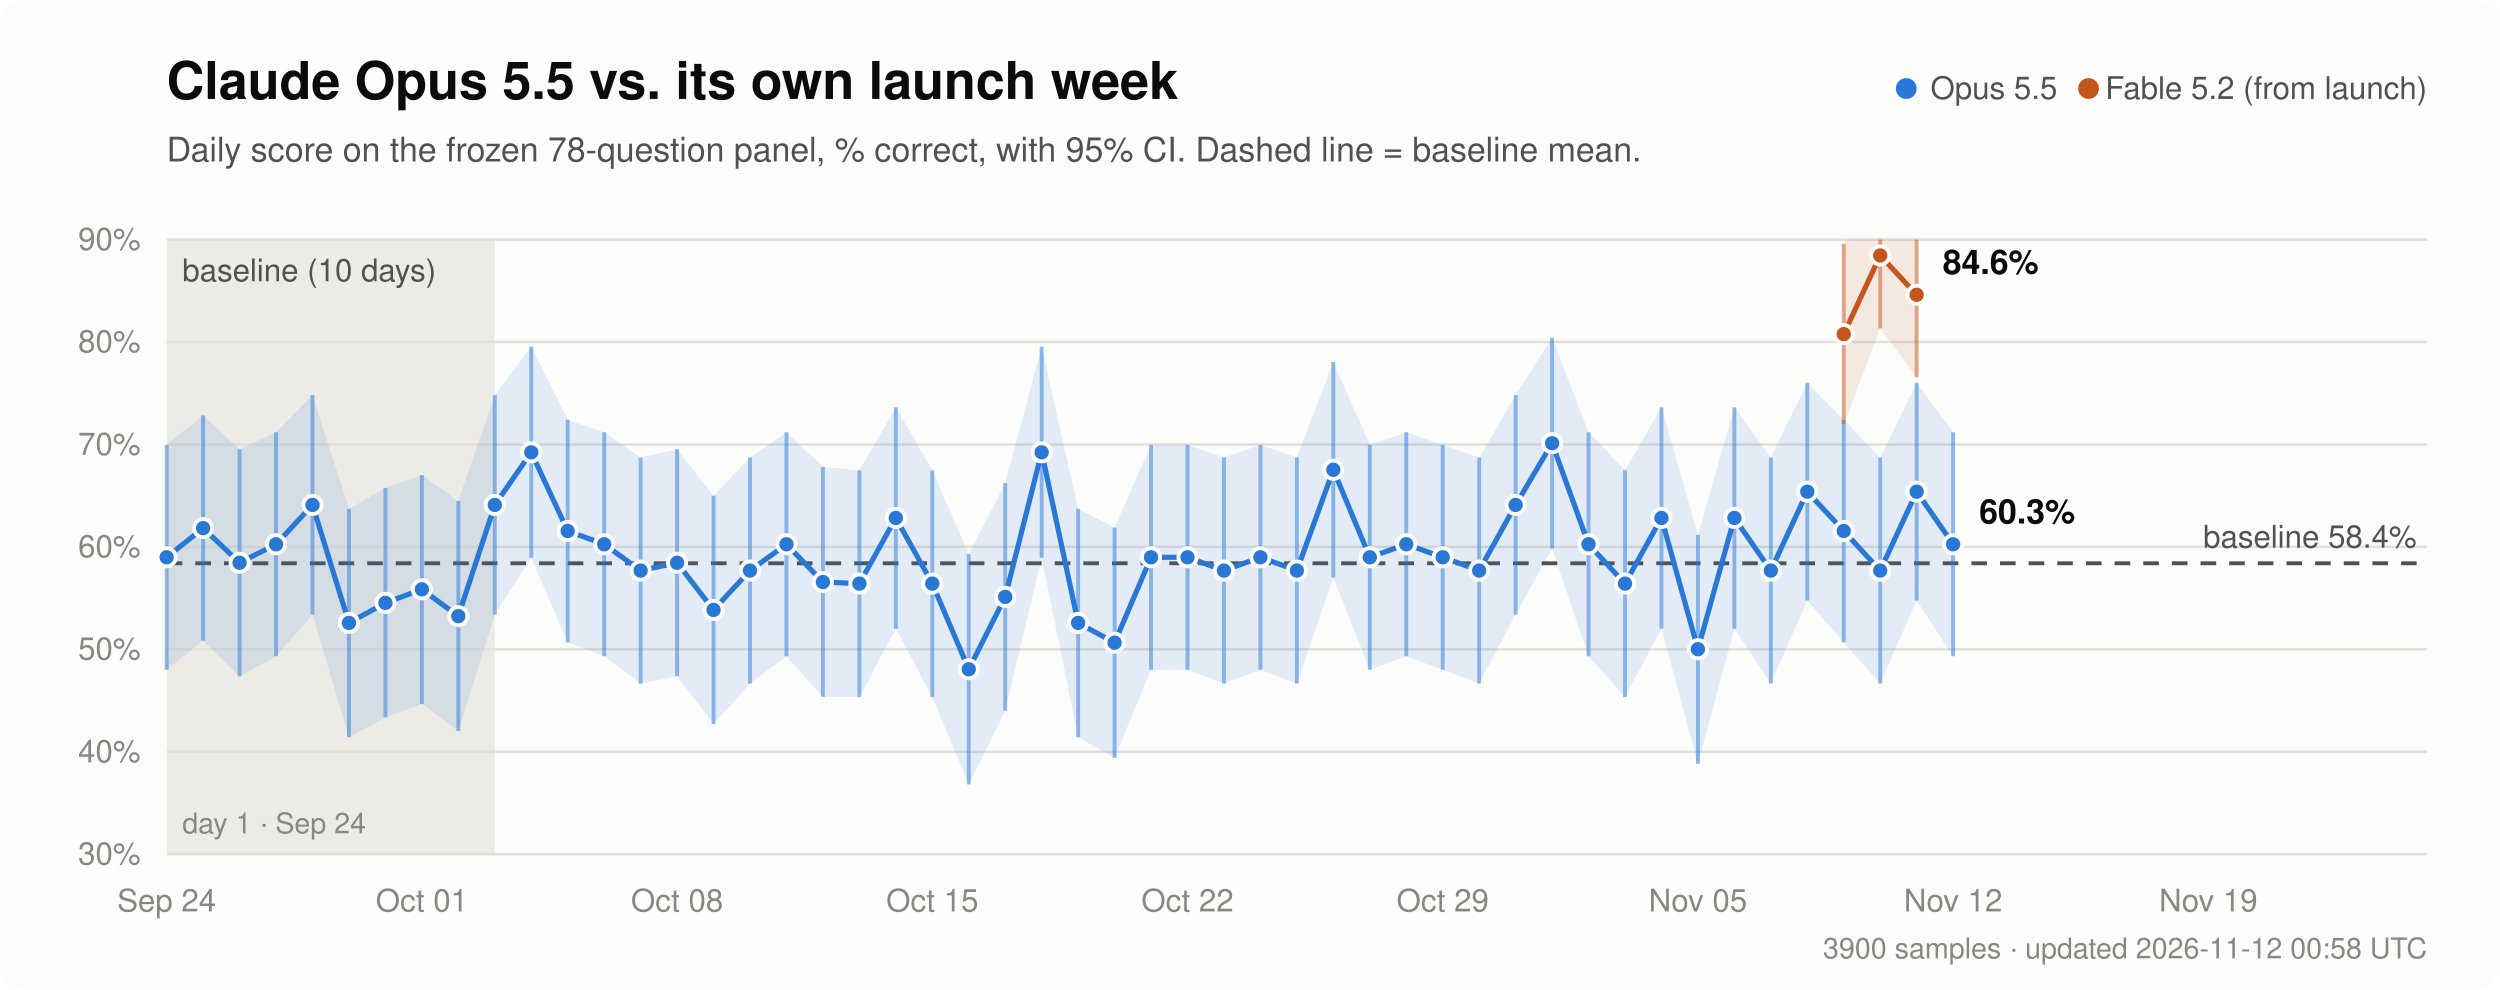
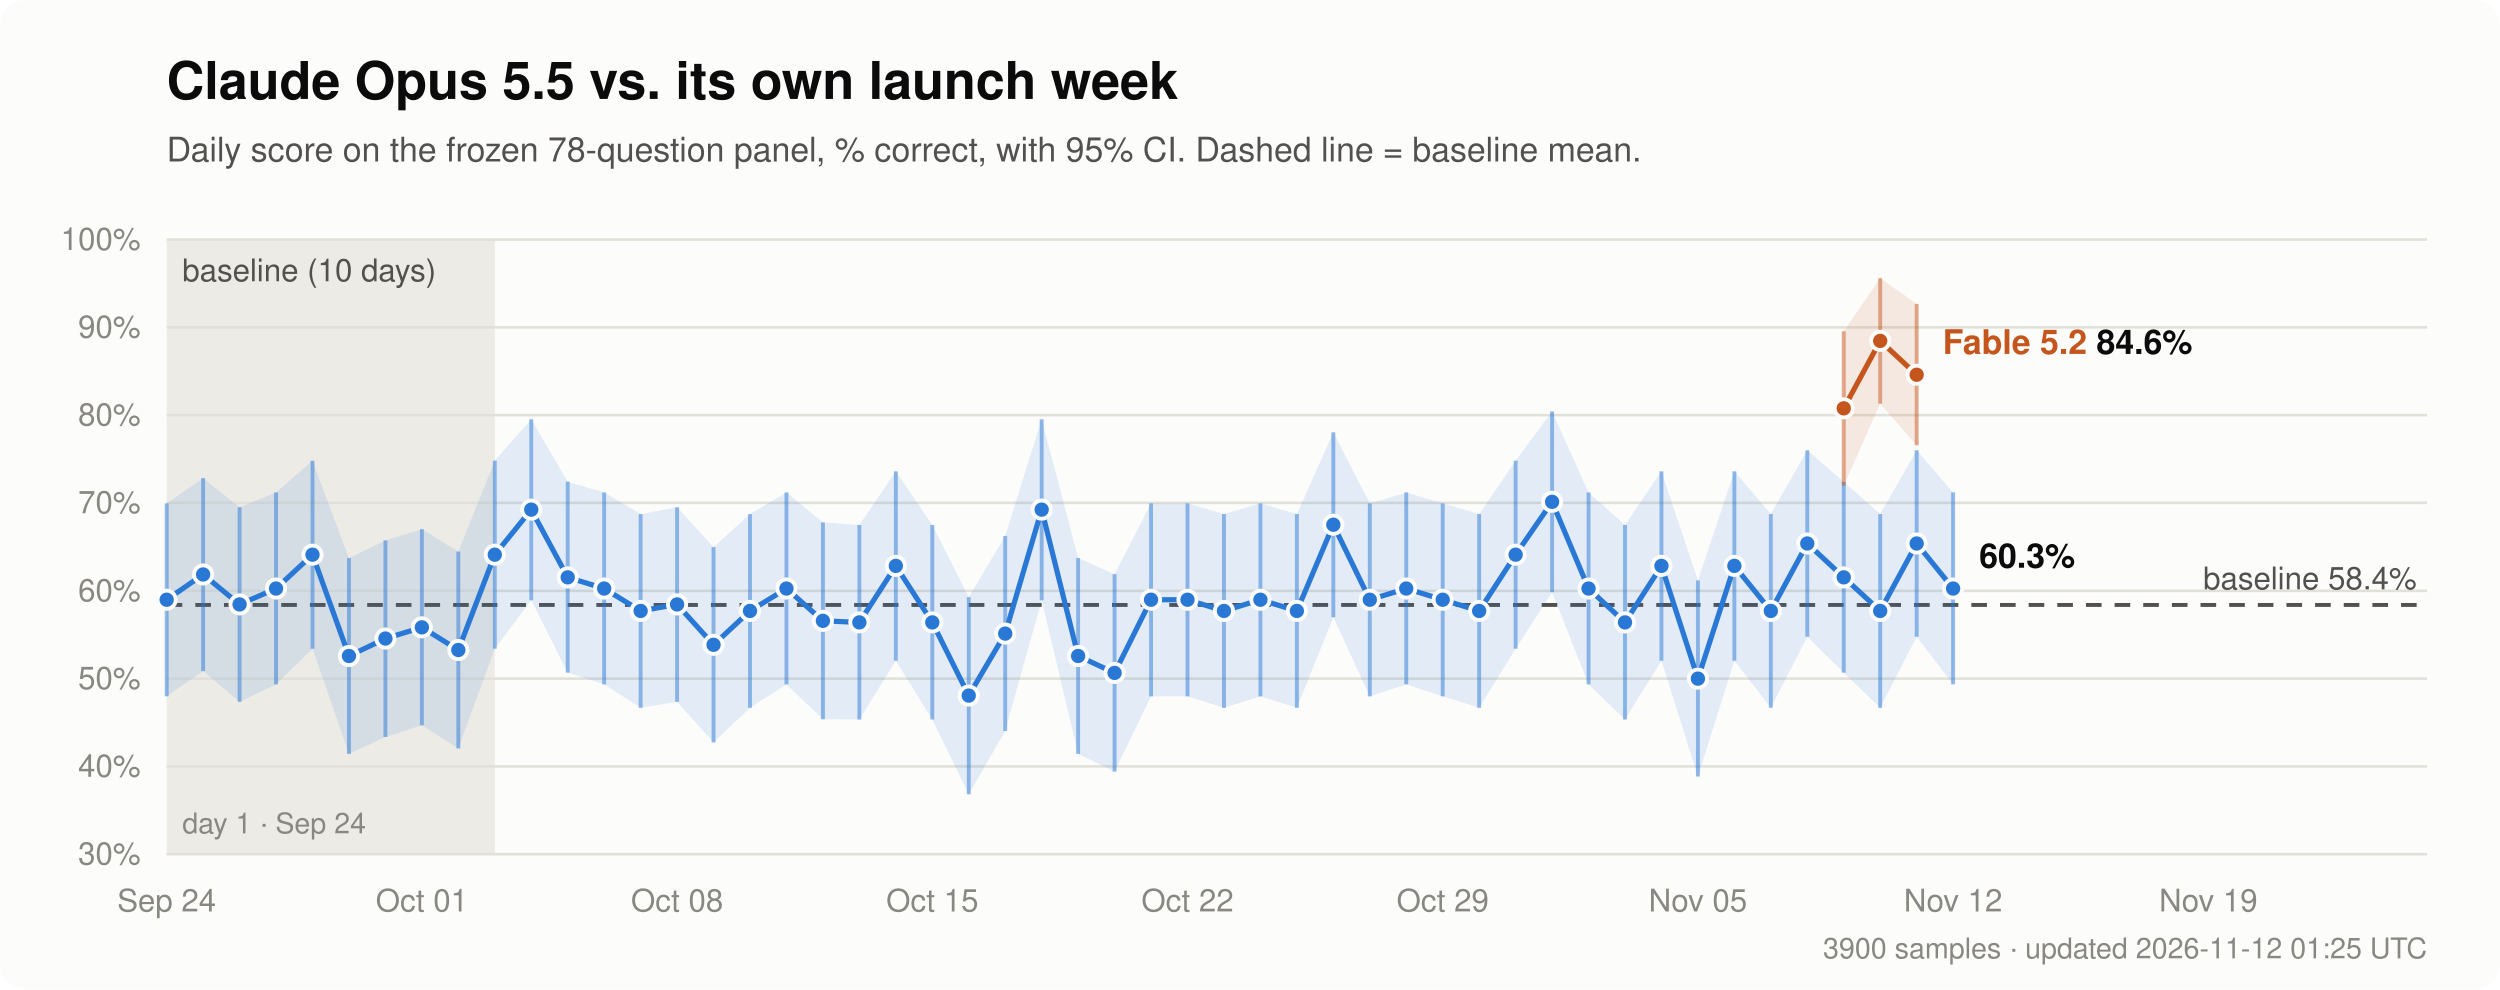
<svg xmlns="http://www.w3.org/2000/svg" width="960" height="380" viewBox="0 0 960 380" font-family="-apple-system, Segoe UI, Helvetica, Arial, sans-serif" role="img" aria-labelledby="t d">
  <rect width="960" height="380" rx="10" fill="#fcfcfb" />
  <text x="64" y="38" fill="#0b0b0b" font-size="20" font-weight="600">Claude Opus 5.5 vs. its own launch week</text>
  <text x="64" y="62" fill="#52514e" font-size="13">Daily score on the frozen 78-question panel, % correct, with 95% CI. Dashed line = baseline mean.</text>
  <line x1="64" y1="328.0" x2="932" y2="328.0" stroke="#e1e0d9" stroke-width="1" />
  <text x="54" y="332.0" text-anchor="end" fill="#898781" font-size="12">30%</text>
-   <line x1="64" y1="288.7" x2="932" y2="288.7" stroke="#e1e0d9" stroke-width="1" />
-   <text x="54" y="292.7" text-anchor="end" fill="#898781" font-size="12">40%</text>
-   <line x1="64" y1="249.3" x2="932" y2="249.3" stroke="#e1e0d9" stroke-width="1" />
-   <text x="54" y="253.3" text-anchor="end" fill="#898781" font-size="12">50%</text>
-   <line x1="64" y1="210.0" x2="932" y2="210.0" stroke="#e1e0d9" stroke-width="1" />
-   <text x="54" y="214.0" text-anchor="end" fill="#898781" font-size="12">60%</text>
-   <line x1="64" y1="170.7" x2="932" y2="170.7" stroke="#e1e0d9" stroke-width="1" />
-   <text x="54" y="174.7" text-anchor="end" fill="#898781" font-size="12">70%</text>
-   <line x1="64" y1="131.3" x2="932" y2="131.3" stroke="#e1e0d9" stroke-width="1" />
-   <text x="54" y="135.3" text-anchor="end" fill="#898781" font-size="12">80%</text>
+   <line x1="64" y1="294.3" x2="932" y2="294.3" stroke="#e1e0d9" stroke-width="1" />
+   <text x="54" y="298.3" text-anchor="end" fill="#898781" font-size="12">40%</text>
+   <line x1="64" y1="260.6" x2="932" y2="260.6" stroke="#e1e0d9" stroke-width="1" />
+   <text x="54" y="264.6" text-anchor="end" fill="#898781" font-size="12">50%</text>
+   <line x1="64" y1="226.9" x2="932" y2="226.9" stroke="#e1e0d9" stroke-width="1" />
+   <text x="54" y="230.9" text-anchor="end" fill="#898781" font-size="12">60%</text>
+   <line x1="64" y1="193.1" x2="932" y2="193.1" stroke="#e1e0d9" stroke-width="1" />
+   <text x="54" y="197.1" text-anchor="end" fill="#898781" font-size="12">70%</text>
+   <line x1="64" y1="159.4" x2="932" y2="159.4" stroke="#e1e0d9" stroke-width="1" />
+   <text x="54" y="163.4" text-anchor="end" fill="#898781" font-size="12">80%</text>
+   <line x1="64" y1="125.7" x2="932" y2="125.7" stroke="#e1e0d9" stroke-width="1" />
+   <text x="54" y="129.7" text-anchor="end" fill="#898781" font-size="12">90%</text>
  <line x1="64" y1="92.0" x2="932" y2="92.0" stroke="#e1e0d9" stroke-width="1" />
-   <text x="54" y="96.0" text-anchor="end" fill="#898781" font-size="12">90%</text>
+   <text x="54" y="96.0" text-anchor="end" fill="#898781" font-size="12">100%</text>
  <rect x="64.0" y="92" width="126.0" height="236" fill="#e1e0d9" opacity="0.6" />
  <text x="70.0" y="108" fill="#52514e" font-size="12">baseline (10 days)</text>
  <text x="70.0" y="320" fill="#898781" font-size="11">day 1 · Sep 24</text>
  <text x="64.0" y="350" text-anchor="middle" fill="#898781" font-size="12">Sep 24</text>
  <text x="162.0" y="350" text-anchor="middle" fill="#898781" font-size="12">Oct 01</text>
  <text x="260.0" y="350" text-anchor="middle" fill="#898781" font-size="12">Oct 08</text>
  <text x="358.0" y="350" text-anchor="middle" fill="#898781" font-size="12">Oct 15</text>
  <text x="456.0" y="350" text-anchor="middle" fill="#898781" font-size="12">Oct 22</text>
  <text x="554.0" y="350" text-anchor="middle" fill="#898781" font-size="12">Oct 29</text>
  <text x="652.0" y="350" text-anchor="middle" fill="#898781" font-size="12">Nov 05</text>
  <text x="750.0" y="350" text-anchor="middle" fill="#898781" font-size="12">Nov 12</text>
  <text x="848.0" y="350" text-anchor="middle" fill="#898781" font-size="12">Nov 19</text>
-   <line x1="64" y1="216.3" x2="932" y2="216.3" stroke="#52514e" stroke-width="1.5" stroke-dasharray="6 5" />
-   <text x="928" y="210.3" text-anchor="end" fill="#52514e" font-size="12">baseline 58.4%</text>
-   <path d="M64.0,170.8 L78.0,159.5 L92.0,172.5 L106.0,166.0 L120.0,151.7 L134.0,195.4 L148.0,187.4 L162.0,182.4 L176.0,192.4 L190.0,151.7 L204.0,133.1 L218.0,161.2 L232.0,166.0 L246.0,175.7 L260.0,172.5 L274.0,190.4 L288.0,175.7 L302.0,166.0 L316.0,179.3 L330.0,180.6 L344.0,156.4 L358.0,180.6 L372.0,212.8 L386.0,185.5 L400.0,133.1 L414.0,195.4 L428.0,202.6 L442.0,170.8 L456.0,170.8 L470.0,175.7 L484.0,170.8 L498.0,175.7 L512.0,139.0 L526.0,170.8 L540.0,166.0 L554.0,170.8 L568.0,175.7 L582.0,151.7 L596.0,129.7 L610.0,166.0 L624.0,180.6 L638.0,156.4 L652.0,205.4 L666.0,156.4 L680.0,175.7 L694.0,147.0 L708.0,161.2 L722.0,175.7 L736.0,147.0 L750.0,166.0 L750.0,252.0 L736.0,230.6 L722.0,262.5 L708.0,246.7 L694.0,230.6 L680.0,262.5 L666.0,241.4 L652.0,293.3 L638.0,241.4 L624.0,267.7 L610.0,252.0 L596.0,210.6 L582.0,236.0 L568.0,262.5 L554.0,257.2 L540.0,252.0 L526.0,257.2 L512.0,221.8 L498.0,262.5 L484.0,257.2 L470.0,262.5 L456.0,257.2 L442.0,257.2 L428.0,291.0 L414.0,283.1 L400.0,214.2 L386.0,272.9 L372.0,301.2 L358.0,267.7 L344.0,241.4 L330.0,267.7 L316.0,267.6 L302.0,252.0 L288.0,262.5 L274.0,278.0 L260.0,259.7 L246.0,262.5 L232.0,252.0 L218.0,246.7 L204.0,214.2 L190.0,236.0 L176.0,280.7 L162.0,270.3 L148.0,275.5 L134.0,283.1 L120.0,236.0 L106.0,252.0 L92.0,259.7 L78.0,246.0 L64.0,257.2 Z" fill="#2a78d6" opacity="0.12" />
-   <path d="M64.0,214.0 L78.0,202.8 L92.0,216.1 L106.0,209.0 L120.0,193.9 L134.0,239.2 L148.0,231.5 L162.0,226.3 L176.0,236.6 L190.0,193.9 L204.0,173.7 L218.0,203.9 L232.0,209.0 L246.0,219.1 L260.0,216.1 L274.0,234.2 L288.0,219.1 L302.0,209.0 L316.0,223.5 L330.0,224.1 L344.0,198.9 L358.0,224.1 L372.0,257.0 L386.0,229.2 L400.0,173.7 L414.0,239.2 L428.0,246.8 L442.0,214.0 L456.0,214.0 L470.0,219.1 L484.0,214.0 L498.0,219.1 L512.0,180.4 L526.0,214.0 L540.0,209.0 L554.0,214.0 L568.0,219.1 L582.0,193.9 L596.0,170.2 L610.0,209.0 L624.0,224.1 L638.0,198.9 L652.0,249.3 L666.0,198.9 L680.0,219.1 L694.0,188.8 L708.0,203.9 L722.0,219.1 L736.0,188.8 L750.0,209.0" fill="none" stroke="#2a78d6" stroke-width="2" stroke-linejoin="round" stroke-linecap="round" />
-   <line x1="64.0" y1="257.2" x2="64.0" y2="170.8" stroke="#2a78d6" stroke-width="1.5" opacity="0.5" />
-   <circle cx="64.0" cy="214.0" r="3.5" fill="#2a78d6" stroke="#fcfcfb" stroke-width="1.5" />
-   <line x1="78.0" y1="246.0" x2="78.0" y2="159.5" stroke="#2a78d6" stroke-width="1.5" opacity="0.5" />
-   <circle cx="78.0" cy="202.8" r="3.5" fill="#2a78d6" stroke="#fcfcfb" stroke-width="1.5" />
-   <line x1="92.0" y1="259.7" x2="92.0" y2="172.5" stroke="#2a78d6" stroke-width="1.5" opacity="0.5" />
-   <circle cx="92.0" cy="216.1" r="3.5" fill="#2a78d6" stroke="#fcfcfb" stroke-width="1.5" />
-   <line x1="106.0" y1="252.0" x2="106.0" y2="166.0" stroke="#2a78d6" stroke-width="1.5" opacity="0.5" />
-   <circle cx="106.0" cy="209.0" r="3.5" fill="#2a78d6" stroke="#fcfcfb" stroke-width="1.5" />
-   <line x1="120.0" y1="236.0" x2="120.0" y2="151.7" stroke="#2a78d6" stroke-width="1.5" opacity="0.5" />
-   <circle cx="120.0" cy="193.9" r="3.5" fill="#2a78d6" stroke="#fcfcfb" stroke-width="1.5" />
-   <line x1="134.0" y1="283.1" x2="134.0" y2="195.4" stroke="#2a78d6" stroke-width="1.5" opacity="0.5" />
-   <circle cx="134.0" cy="239.2" r="3.5" fill="#2a78d6" stroke="#fcfcfb" stroke-width="1.5" />
-   <line x1="148.0" y1="275.5" x2="148.0" y2="187.4" stroke="#2a78d6" stroke-width="1.5" opacity="0.5" />
-   <circle cx="148.0" cy="231.5" r="3.5" fill="#2a78d6" stroke="#fcfcfb" stroke-width="1.5" />
-   <line x1="162.0" y1="270.3" x2="162.0" y2="182.4" stroke="#2a78d6" stroke-width="1.5" opacity="0.5" />
-   <circle cx="162.0" cy="226.3" r="3.5" fill="#2a78d6" stroke="#fcfcfb" stroke-width="1.5" />
-   <line x1="176.0" y1="280.7" x2="176.0" y2="192.4" stroke="#2a78d6" stroke-width="1.5" opacity="0.5" />
-   <circle cx="176.0" cy="236.6" r="3.5" fill="#2a78d6" stroke="#fcfcfb" stroke-width="1.5" />
-   <line x1="190.0" y1="236.0" x2="190.0" y2="151.7" stroke="#2a78d6" stroke-width="1.5" opacity="0.5" />
-   <circle cx="190.0" cy="193.9" r="3.5" fill="#2a78d6" stroke="#fcfcfb" stroke-width="1.5" />
-   <line x1="204.0" y1="214.2" x2="204.0" y2="133.1" stroke="#2a78d6" stroke-width="1.5" opacity="0.5" />
-   <circle cx="204.0" cy="173.7" r="3.5" fill="#2a78d6" stroke="#fcfcfb" stroke-width="1.5" />
-   <line x1="218.0" y1="246.7" x2="218.0" y2="161.2" stroke="#2a78d6" stroke-width="1.5" opacity="0.5" />
-   <circle cx="218.0" cy="203.9" r="3.5" fill="#2a78d6" stroke="#fcfcfb" stroke-width="1.5" />
-   <line x1="232.0" y1="252.0" x2="232.0" y2="166.0" stroke="#2a78d6" stroke-width="1.5" opacity="0.5" />
-   <circle cx="232.0" cy="209.0" r="3.5" fill="#2a78d6" stroke="#fcfcfb" stroke-width="1.5" />
-   <line x1="246.0" y1="262.5" x2="246.0" y2="175.7" stroke="#2a78d6" stroke-width="1.5" opacity="0.5" />
-   <circle cx="246.0" cy="219.1" r="3.5" fill="#2a78d6" stroke="#fcfcfb" stroke-width="1.5" />
-   <line x1="260.0" y1="259.7" x2="260.0" y2="172.5" stroke="#2a78d6" stroke-width="1.5" opacity="0.5" />
-   <circle cx="260.0" cy="216.1" r="3.5" fill="#2a78d6" stroke="#fcfcfb" stroke-width="1.5" />
-   <line x1="274.0" y1="278.0" x2="274.0" y2="190.4" stroke="#2a78d6" stroke-width="1.5" opacity="0.5" />
-   <circle cx="274.0" cy="234.2" r="3.5" fill="#2a78d6" stroke="#fcfcfb" stroke-width="1.5" />
-   <line x1="288.0" y1="262.5" x2="288.0" y2="175.7" stroke="#2a78d6" stroke-width="1.5" opacity="0.5" />
-   <circle cx="288.0" cy="219.1" r="3.5" fill="#2a78d6" stroke="#fcfcfb" stroke-width="1.5" />
-   <line x1="302.0" y1="252.0" x2="302.0" y2="166.0" stroke="#2a78d6" stroke-width="1.5" opacity="0.5" />
-   <circle cx="302.0" cy="209.0" r="3.5" fill="#2a78d6" stroke="#fcfcfb" stroke-width="1.5" />
-   <line x1="316.0" y1="267.6" x2="316.0" y2="179.3" stroke="#2a78d6" stroke-width="1.5" opacity="0.5" />
-   <circle cx="316.0" cy="223.5" r="3.5" fill="#2a78d6" stroke="#fcfcfb" stroke-width="1.5" />
-   <line x1="330.0" y1="267.7" x2="330.0" y2="180.6" stroke="#2a78d6" stroke-width="1.5" opacity="0.5" />
-   <circle cx="330.0" cy="224.1" r="3.5" fill="#2a78d6" stroke="#fcfcfb" stroke-width="1.5" />
-   <line x1="344.0" y1="241.4" x2="344.0" y2="156.4" stroke="#2a78d6" stroke-width="1.5" opacity="0.5" />
-   <circle cx="344.0" cy="198.9" r="3.5" fill="#2a78d6" stroke="#fcfcfb" stroke-width="1.5" />
-   <line x1="358.0" y1="267.7" x2="358.0" y2="180.6" stroke="#2a78d6" stroke-width="1.5" opacity="0.5" />
-   <circle cx="358.0" cy="224.1" r="3.5" fill="#2a78d6" stroke="#fcfcfb" stroke-width="1.5" />
-   <line x1="372.0" y1="301.2" x2="372.0" y2="212.8" stroke="#2a78d6" stroke-width="1.5" opacity="0.5" />
-   <circle cx="372.0" cy="257.0" r="3.5" fill="#2a78d6" stroke="#fcfcfb" stroke-width="1.5" />
-   <line x1="386.0" y1="272.9" x2="386.0" y2="185.5" stroke="#2a78d6" stroke-width="1.5" opacity="0.5" />
-   <circle cx="386.0" cy="229.2" r="3.5" fill="#2a78d6" stroke="#fcfcfb" stroke-width="1.5" />
-   <line x1="400.0" y1="214.2" x2="400.0" y2="133.1" stroke="#2a78d6" stroke-width="1.5" opacity="0.5" />
-   <circle cx="400.0" cy="173.7" r="3.5" fill="#2a78d6" stroke="#fcfcfb" stroke-width="1.5" />
-   <line x1="414.0" y1="283.1" x2="414.0" y2="195.4" stroke="#2a78d6" stroke-width="1.5" opacity="0.5" />
-   <circle cx="414.0" cy="239.2" r="3.5" fill="#2a78d6" stroke="#fcfcfb" stroke-width="1.5" />
-   <line x1="428.0" y1="291.0" x2="428.0" y2="202.6" stroke="#2a78d6" stroke-width="1.5" opacity="0.5" />
-   <circle cx="428.0" cy="246.8" r="3.5" fill="#2a78d6" stroke="#fcfcfb" stroke-width="1.5" />
-   <line x1="442.0" y1="257.2" x2="442.0" y2="170.8" stroke="#2a78d6" stroke-width="1.5" opacity="0.5" />
-   <circle cx="442.0" cy="214.0" r="3.5" fill="#2a78d6" stroke="#fcfcfb" stroke-width="1.5" />
-   <line x1="456.0" y1="257.2" x2="456.0" y2="170.8" stroke="#2a78d6" stroke-width="1.5" opacity="0.5" />
-   <circle cx="456.0" cy="214.0" r="3.5" fill="#2a78d6" stroke="#fcfcfb" stroke-width="1.5" />
-   <line x1="470.0" y1="262.5" x2="470.0" y2="175.7" stroke="#2a78d6" stroke-width="1.5" opacity="0.5" />
-   <circle cx="470.0" cy="219.1" r="3.5" fill="#2a78d6" stroke="#fcfcfb" stroke-width="1.5" />
-   <line x1="484.0" y1="257.2" x2="484.0" y2="170.8" stroke="#2a78d6" stroke-width="1.5" opacity="0.5" />
-   <circle cx="484.0" cy="214.0" r="3.5" fill="#2a78d6" stroke="#fcfcfb" stroke-width="1.5" />
-   <line x1="498.0" y1="262.5" x2="498.0" y2="175.7" stroke="#2a78d6" stroke-width="1.5" opacity="0.5" />
-   <circle cx="498.0" cy="219.1" r="3.5" fill="#2a78d6" stroke="#fcfcfb" stroke-width="1.5" />
-   <line x1="512.0" y1="221.8" x2="512.0" y2="139.0" stroke="#2a78d6" stroke-width="1.5" opacity="0.5" />
-   <circle cx="512.0" cy="180.4" r="3.5" fill="#2a78d6" stroke="#fcfcfb" stroke-width="1.5" />
-   <line x1="526.0" y1="257.2" x2="526.0" y2="170.8" stroke="#2a78d6" stroke-width="1.5" opacity="0.5" />
-   <circle cx="526.0" cy="214.0" r="3.5" fill="#2a78d6" stroke="#fcfcfb" stroke-width="1.5" />
-   <line x1="540.0" y1="252.0" x2="540.0" y2="166.0" stroke="#2a78d6" stroke-width="1.5" opacity="0.5" />
-   <circle cx="540.0" cy="209.0" r="3.5" fill="#2a78d6" stroke="#fcfcfb" stroke-width="1.5" />
-   <line x1="554.0" y1="257.2" x2="554.0" y2="170.8" stroke="#2a78d6" stroke-width="1.5" opacity="0.5" />
-   <circle cx="554.0" cy="214.0" r="3.5" fill="#2a78d6" stroke="#fcfcfb" stroke-width="1.5" />
-   <line x1="568.0" y1="262.5" x2="568.0" y2="175.7" stroke="#2a78d6" stroke-width="1.5" opacity="0.5" />
-   <circle cx="568.0" cy="219.1" r="3.5" fill="#2a78d6" stroke="#fcfcfb" stroke-width="1.5" />
-   <line x1="582.0" y1="236.0" x2="582.0" y2="151.7" stroke="#2a78d6" stroke-width="1.5" opacity="0.5" />
-   <circle cx="582.0" cy="193.9" r="3.5" fill="#2a78d6" stroke="#fcfcfb" stroke-width="1.5" />
-   <line x1="596.0" y1="210.6" x2="596.0" y2="129.7" stroke="#2a78d6" stroke-width="1.5" opacity="0.5" />
-   <circle cx="596.0" cy="170.2" r="3.5" fill="#2a78d6" stroke="#fcfcfb" stroke-width="1.5" />
-   <line x1="610.0" y1="252.0" x2="610.0" y2="166.0" stroke="#2a78d6" stroke-width="1.5" opacity="0.5" />
-   <circle cx="610.0" cy="209.0" r="3.5" fill="#2a78d6" stroke="#fcfcfb" stroke-width="1.5" />
-   <line x1="624.0" y1="267.7" x2="624.0" y2="180.6" stroke="#2a78d6" stroke-width="1.5" opacity="0.5" />
-   <circle cx="624.0" cy="224.1" r="3.5" fill="#2a78d6" stroke="#fcfcfb" stroke-width="1.5" />
-   <line x1="638.0" y1="241.4" x2="638.0" y2="156.4" stroke="#2a78d6" stroke-width="1.5" opacity="0.5" />
-   <circle cx="638.0" cy="198.9" r="3.5" fill="#2a78d6" stroke="#fcfcfb" stroke-width="1.5" />
-   <line x1="652.0" y1="293.3" x2="652.0" y2="205.4" stroke="#2a78d6" stroke-width="1.5" opacity="0.5" />
-   <circle cx="652.0" cy="249.3" r="3.5" fill="#2a78d6" stroke="#fcfcfb" stroke-width="1.5" />
-   <line x1="666.0" y1="241.4" x2="666.0" y2="156.4" stroke="#2a78d6" stroke-width="1.5" opacity="0.5" />
-   <circle cx="666.0" cy="198.9" r="3.5" fill="#2a78d6" stroke="#fcfcfb" stroke-width="1.5" />
-   <line x1="680.0" y1="262.5" x2="680.0" y2="175.7" stroke="#2a78d6" stroke-width="1.5" opacity="0.5" />
-   <circle cx="680.0" cy="219.1" r="3.5" fill="#2a78d6" stroke="#fcfcfb" stroke-width="1.5" />
-   <line x1="694.0" y1="230.6" x2="694.0" y2="147.0" stroke="#2a78d6" stroke-width="1.5" opacity="0.5" />
-   <circle cx="694.0" cy="188.8" r="3.5" fill="#2a78d6" stroke="#fcfcfb" stroke-width="1.5" />
-   <line x1="708.0" y1="246.7" x2="708.0" y2="161.2" stroke="#2a78d6" stroke-width="1.5" opacity="0.5" />
-   <circle cx="708.0" cy="203.9" r="3.5" fill="#2a78d6" stroke="#fcfcfb" stroke-width="1.5" />
-   <line x1="722.0" y1="262.5" x2="722.0" y2="175.7" stroke="#2a78d6" stroke-width="1.5" opacity="0.5" />
-   <circle cx="722.0" cy="219.1" r="3.5" fill="#2a78d6" stroke="#fcfcfb" stroke-width="1.5" />
-   <line x1="736.0" y1="230.6" x2="736.0" y2="147.0" stroke="#2a78d6" stroke-width="1.5" opacity="0.5" />
-   <circle cx="736.0" cy="188.8" r="3.5" fill="#2a78d6" stroke="#fcfcfb" stroke-width="1.5" />
-   <line x1="750.0" y1="252.0" x2="750.0" y2="166.0" stroke="#2a78d6" stroke-width="1.5" opacity="0.5" />
-   <circle cx="750.0" cy="209.0" r="3.5" fill="#2a78d6" stroke="#fcfcfb" stroke-width="1.5" />
-   <text x="760.0" y="201.0" fill="#0b0b0b" font-size="13" font-weight="600">60.3%</text>
+   <line x1="64" y1="232.3" x2="932" y2="232.3" stroke="#52514e" stroke-width="1.5" stroke-dasharray="6 5" />
+   <text x="928" y="226.3" text-anchor="end" fill="#52514e" font-size="12">baseline 58.4%</text>
+   <path d="M64.0,193.3 L78.0,183.6 L92.0,194.8 L106.0,189.1 L120.0,176.9 L134.0,214.3 L148.0,207.5 L162.0,203.2 L176.0,211.8 L190.0,176.9 L204.0,161.0 L218.0,185.0 L232.0,189.1 L246.0,197.4 L260.0,194.8 L274.0,210.1 L288.0,197.4 L302.0,189.1 L316.0,200.6 L330.0,201.6 L344.0,181.0 L358.0,201.6 L372.0,229.3 L386.0,205.8 L400.0,161.0 L414.0,214.3 L428.0,220.5 L442.0,193.3 L456.0,193.3 L470.0,197.4 L484.0,193.3 L498.0,197.4 L512.0,166.0 L526.0,193.3 L540.0,189.1 L554.0,193.3 L568.0,197.4 L582.0,176.9 L596.0,158.0 L610.0,189.1 L624.0,201.6 L638.0,181.0 L652.0,222.9 L666.0,181.0 L680.0,197.4 L694.0,172.9 L708.0,185.0 L722.0,197.4 L736.0,172.9 L750.0,189.1 L750.0,262.8 L736.0,244.5 L722.0,271.8 L708.0,258.3 L694.0,244.5 L680.0,271.8 L666.0,253.7 L652.0,298.2 L638.0,253.7 L624.0,276.3 L610.0,262.8 L596.0,227.4 L582.0,249.1 L568.0,271.8 L554.0,267.4 L540.0,262.8 L526.0,267.4 L512.0,237.0 L498.0,271.8 L484.0,267.4 L470.0,271.8 L456.0,267.4 L442.0,267.4 L428.0,296.3 L414.0,289.5 L400.0,230.5 L386.0,280.7 L372.0,305.0 L358.0,276.3 L344.0,253.7 L330.0,276.3 L316.0,276.2 L302.0,262.8 L288.0,271.8 L274.0,285.1 L260.0,269.5 L246.0,271.8 L232.0,262.8 L218.0,258.3 L204.0,230.5 L190.0,249.1 L176.0,287.4 L162.0,278.5 L148.0,283.0 L134.0,289.5 L120.0,249.1 L106.0,262.8 L92.0,269.5 L78.0,257.7 L64.0,267.4 Z" fill="#2a78d6" opacity="0.12" />
+   <path d="M64.0,230.3 L78.0,220.6 L92.0,232.1 L106.0,226.0 L120.0,213.0 L134.0,251.9 L148.0,245.2 L162.0,240.9 L176.0,249.6 L190.0,213.0 L204.0,195.7 L218.0,221.7 L232.0,226.0 L246.0,234.6 L260.0,232.1 L274.0,247.6 L288.0,234.6 L302.0,226.0 L316.0,238.4 L330.0,239.0 L344.0,217.3 L358.0,239.0 L372.0,267.1 L386.0,243.3 L400.0,195.7 L414.0,251.9 L428.0,258.4 L442.0,230.3 L456.0,230.3 L470.0,234.6 L484.0,230.3 L498.0,234.6 L512.0,201.5 L526.0,230.3 L540.0,226.0 L554.0,230.3 L568.0,234.6 L582.0,213.0 L596.0,192.7 L610.0,226.0 L624.0,239.0 L638.0,217.3 L652.0,260.6 L666.0,217.3 L680.0,234.6 L694.0,208.7 L708.0,221.7 L722.0,234.6 L736.0,208.7 L750.0,226.0" fill="none" stroke="#2a78d6" stroke-width="2" stroke-linejoin="round" stroke-linecap="round" />
+   <line x1="64.0" y1="267.4" x2="64.0" y2="193.3" stroke="#2a78d6" stroke-width="1.5" opacity="0.5" />
+   <circle cx="64.0" cy="230.3" r="3.5" fill="#2a78d6" stroke="#fcfcfb" stroke-width="1.5" />
+   <line x1="78.0" y1="257.7" x2="78.0" y2="183.6" stroke="#2a78d6" stroke-width="1.5" opacity="0.5" />
+   <circle cx="78.0" cy="220.6" r="3.5" fill="#2a78d6" stroke="#fcfcfb" stroke-width="1.5" />
+   <line x1="92.0" y1="269.5" x2="92.0" y2="194.8" stroke="#2a78d6" stroke-width="1.5" opacity="0.5" />
+   <circle cx="92.0" cy="232.1" r="3.5" fill="#2a78d6" stroke="#fcfcfb" stroke-width="1.5" />
+   <line x1="106.0" y1="262.8" x2="106.0" y2="189.1" stroke="#2a78d6" stroke-width="1.5" opacity="0.5" />
+   <circle cx="106.0" cy="226.0" r="3.5" fill="#2a78d6" stroke="#fcfcfb" stroke-width="1.5" />
+   <line x1="120.0" y1="249.1" x2="120.0" y2="176.9" stroke="#2a78d6" stroke-width="1.5" opacity="0.5" />
+   <circle cx="120.0" cy="213.0" r="3.5" fill="#2a78d6" stroke="#fcfcfb" stroke-width="1.5" />
+   <line x1="134.0" y1="289.5" x2="134.0" y2="214.3" stroke="#2a78d6" stroke-width="1.5" opacity="0.5" />
+   <circle cx="134.0" cy="251.9" r="3.5" fill="#2a78d6" stroke="#fcfcfb" stroke-width="1.5" />
+   <line x1="148.0" y1="283.0" x2="148.0" y2="207.5" stroke="#2a78d6" stroke-width="1.5" opacity="0.5" />
+   <circle cx="148.0" cy="245.2" r="3.5" fill="#2a78d6" stroke="#fcfcfb" stroke-width="1.5" />
+   <line x1="162.0" y1="278.5" x2="162.0" y2="203.2" stroke="#2a78d6" stroke-width="1.5" opacity="0.5" />
+   <circle cx="162.0" cy="240.9" r="3.5" fill="#2a78d6" stroke="#fcfcfb" stroke-width="1.5" />
+   <line x1="176.0" y1="287.4" x2="176.0" y2="211.8" stroke="#2a78d6" stroke-width="1.5" opacity="0.5" />
+   <circle cx="176.0" cy="249.6" r="3.5" fill="#2a78d6" stroke="#fcfcfb" stroke-width="1.5" />
+   <line x1="190.0" y1="249.1" x2="190.0" y2="176.9" stroke="#2a78d6" stroke-width="1.5" opacity="0.5" />
+   <circle cx="190.0" cy="213.0" r="3.5" fill="#2a78d6" stroke="#fcfcfb" stroke-width="1.5" />
+   <line x1="204.0" y1="230.5" x2="204.0" y2="161.0" stroke="#2a78d6" stroke-width="1.5" opacity="0.5" />
+   <circle cx="204.0" cy="195.7" r="3.5" fill="#2a78d6" stroke="#fcfcfb" stroke-width="1.5" />
+   <line x1="218.0" y1="258.3" x2="218.0" y2="185.0" stroke="#2a78d6" stroke-width="1.5" opacity="0.5" />
+   <circle cx="218.0" cy="221.7" r="3.5" fill="#2a78d6" stroke="#fcfcfb" stroke-width="1.5" />
+   <line x1="232.0" y1="262.8" x2="232.0" y2="189.1" stroke="#2a78d6" stroke-width="1.5" opacity="0.5" />
+   <circle cx="232.0" cy="226.0" r="3.5" fill="#2a78d6" stroke="#fcfcfb" stroke-width="1.5" />
+   <line x1="246.0" y1="271.8" x2="246.0" y2="197.4" stroke="#2a78d6" stroke-width="1.5" opacity="0.5" />
+   <circle cx="246.0" cy="234.6" r="3.5" fill="#2a78d6" stroke="#fcfcfb" stroke-width="1.5" />
+   <line x1="260.0" y1="269.5" x2="260.0" y2="194.8" stroke="#2a78d6" stroke-width="1.5" opacity="0.5" />
+   <circle cx="260.0" cy="232.1" r="3.5" fill="#2a78d6" stroke="#fcfcfb" stroke-width="1.5" />
+   <line x1="274.0" y1="285.1" x2="274.0" y2="210.1" stroke="#2a78d6" stroke-width="1.5" opacity="0.5" />
+   <circle cx="274.0" cy="247.6" r="3.5" fill="#2a78d6" stroke="#fcfcfb" stroke-width="1.5" />
+   <line x1="288.0" y1="271.8" x2="288.0" y2="197.4" stroke="#2a78d6" stroke-width="1.5" opacity="0.5" />
+   <circle cx="288.0" cy="234.6" r="3.5" fill="#2a78d6" stroke="#fcfcfb" stroke-width="1.5" />
+   <line x1="302.0" y1="262.8" x2="302.0" y2="189.1" stroke="#2a78d6" stroke-width="1.5" opacity="0.5" />
+   <circle cx="302.0" cy="226.0" r="3.5" fill="#2a78d6" stroke="#fcfcfb" stroke-width="1.5" />
+   <line x1="316.0" y1="276.2" x2="316.0" y2="200.6" stroke="#2a78d6" stroke-width="1.5" opacity="0.5" />
+   <circle cx="316.0" cy="238.4" r="3.5" fill="#2a78d6" stroke="#fcfcfb" stroke-width="1.5" />
+   <line x1="330.0" y1="276.3" x2="330.0" y2="201.6" stroke="#2a78d6" stroke-width="1.5" opacity="0.5" />
+   <circle cx="330.0" cy="239.0" r="3.5" fill="#2a78d6" stroke="#fcfcfb" stroke-width="1.5" />
+   <line x1="344.0" y1="253.7" x2="344.0" y2="181.0" stroke="#2a78d6" stroke-width="1.5" opacity="0.5" />
+   <circle cx="344.0" cy="217.3" r="3.5" fill="#2a78d6" stroke="#fcfcfb" stroke-width="1.5" />
+   <line x1="358.0" y1="276.3" x2="358.0" y2="201.6" stroke="#2a78d6" stroke-width="1.5" opacity="0.5" />
+   <circle cx="358.0" cy="239.0" r="3.5" fill="#2a78d6" stroke="#fcfcfb" stroke-width="1.5" />
+   <line x1="372.0" y1="305.0" x2="372.0" y2="229.3" stroke="#2a78d6" stroke-width="1.5" opacity="0.5" />
+   <circle cx="372.0" cy="267.1" r="3.5" fill="#2a78d6" stroke="#fcfcfb" stroke-width="1.5" />
+   <line x1="386.0" y1="280.7" x2="386.0" y2="205.8" stroke="#2a78d6" stroke-width="1.5" opacity="0.5" />
+   <circle cx="386.0" cy="243.3" r="3.5" fill="#2a78d6" stroke="#fcfcfb" stroke-width="1.5" />
+   <line x1="400.0" y1="230.5" x2="400.0" y2="161.0" stroke="#2a78d6" stroke-width="1.5" opacity="0.5" />
+   <circle cx="400.0" cy="195.7" r="3.5" fill="#2a78d6" stroke="#fcfcfb" stroke-width="1.5" />
+   <line x1="414.0" y1="289.5" x2="414.0" y2="214.3" stroke="#2a78d6" stroke-width="1.5" opacity="0.5" />
+   <circle cx="414.0" cy="251.9" r="3.5" fill="#2a78d6" stroke="#fcfcfb" stroke-width="1.5" />
+   <line x1="428.0" y1="296.3" x2="428.0" y2="220.5" stroke="#2a78d6" stroke-width="1.5" opacity="0.5" />
+   <circle cx="428.0" cy="258.4" r="3.5" fill="#2a78d6" stroke="#fcfcfb" stroke-width="1.5" />
+   <line x1="442.0" y1="267.4" x2="442.0" y2="193.3" stroke="#2a78d6" stroke-width="1.5" opacity="0.5" />
+   <circle cx="442.0" cy="230.3" r="3.5" fill="#2a78d6" stroke="#fcfcfb" stroke-width="1.5" />
+   <line x1="456.0" y1="267.4" x2="456.0" y2="193.3" stroke="#2a78d6" stroke-width="1.5" opacity="0.5" />
+   <circle cx="456.0" cy="230.3" r="3.5" fill="#2a78d6" stroke="#fcfcfb" stroke-width="1.5" />
+   <line x1="470.0" y1="271.8" x2="470.0" y2="197.4" stroke="#2a78d6" stroke-width="1.5" opacity="0.5" />
+   <circle cx="470.0" cy="234.6" r="3.5" fill="#2a78d6" stroke="#fcfcfb" stroke-width="1.5" />
+   <line x1="484.0" y1="267.4" x2="484.0" y2="193.3" stroke="#2a78d6" stroke-width="1.5" opacity="0.5" />
+   <circle cx="484.0" cy="230.3" r="3.5" fill="#2a78d6" stroke="#fcfcfb" stroke-width="1.5" />
+   <line x1="498.0" y1="271.8" x2="498.0" y2="197.4" stroke="#2a78d6" stroke-width="1.5" opacity="0.5" />
+   <circle cx="498.0" cy="234.6" r="3.5" fill="#2a78d6" stroke="#fcfcfb" stroke-width="1.5" />
+   <line x1="512.0" y1="237.0" x2="512.0" y2="166.0" stroke="#2a78d6" stroke-width="1.5" opacity="0.5" />
+   <circle cx="512.0" cy="201.5" r="3.5" fill="#2a78d6" stroke="#fcfcfb" stroke-width="1.5" />
+   <line x1="526.0" y1="267.4" x2="526.0" y2="193.3" stroke="#2a78d6" stroke-width="1.5" opacity="0.5" />
+   <circle cx="526.0" cy="230.3" r="3.5" fill="#2a78d6" stroke="#fcfcfb" stroke-width="1.5" />
+   <line x1="540.0" y1="262.8" x2="540.0" y2="189.1" stroke="#2a78d6" stroke-width="1.5" opacity="0.5" />
+   <circle cx="540.0" cy="226.0" r="3.5" fill="#2a78d6" stroke="#fcfcfb" stroke-width="1.5" />
+   <line x1="554.0" y1="267.4" x2="554.0" y2="193.3" stroke="#2a78d6" stroke-width="1.5" opacity="0.5" />
+   <circle cx="554.0" cy="230.3" r="3.5" fill="#2a78d6" stroke="#fcfcfb" stroke-width="1.5" />
+   <line x1="568.0" y1="271.8" x2="568.0" y2="197.4" stroke="#2a78d6" stroke-width="1.5" opacity="0.5" />
+   <circle cx="568.0" cy="234.6" r="3.5" fill="#2a78d6" stroke="#fcfcfb" stroke-width="1.5" />
+   <line x1="582.0" y1="249.1" x2="582.0" y2="176.9" stroke="#2a78d6" stroke-width="1.5" opacity="0.5" />
+   <circle cx="582.0" cy="213.0" r="3.5" fill="#2a78d6" stroke="#fcfcfb" stroke-width="1.5" />
+   <line x1="596.0" y1="227.4" x2="596.0" y2="158.0" stroke="#2a78d6" stroke-width="1.5" opacity="0.5" />
+   <circle cx="596.0" cy="192.7" r="3.5" fill="#2a78d6" stroke="#fcfcfb" stroke-width="1.5" />
+   <line x1="610.0" y1="262.8" x2="610.0" y2="189.1" stroke="#2a78d6" stroke-width="1.5" opacity="0.5" />
+   <circle cx="610.0" cy="226.0" r="3.5" fill="#2a78d6" stroke="#fcfcfb" stroke-width="1.5" />
+   <line x1="624.0" y1="276.3" x2="624.0" y2="201.6" stroke="#2a78d6" stroke-width="1.5" opacity="0.5" />
+   <circle cx="624.0" cy="239.0" r="3.5" fill="#2a78d6" stroke="#fcfcfb" stroke-width="1.5" />
+   <line x1="638.0" y1="253.7" x2="638.0" y2="181.0" stroke="#2a78d6" stroke-width="1.5" opacity="0.5" />
+   <circle cx="638.0" cy="217.3" r="3.5" fill="#2a78d6" stroke="#fcfcfb" stroke-width="1.5" />
+   <line x1="652.0" y1="298.2" x2="652.0" y2="222.9" stroke="#2a78d6" stroke-width="1.5" opacity="0.5" />
+   <circle cx="652.0" cy="260.6" r="3.5" fill="#2a78d6" stroke="#fcfcfb" stroke-width="1.5" />
+   <line x1="666.0" y1="253.7" x2="666.0" y2="181.0" stroke="#2a78d6" stroke-width="1.5" opacity="0.5" />
+   <circle cx="666.0" cy="217.3" r="3.5" fill="#2a78d6" stroke="#fcfcfb" stroke-width="1.5" />
+   <line x1="680.0" y1="271.8" x2="680.0" y2="197.4" stroke="#2a78d6" stroke-width="1.5" opacity="0.5" />
+   <circle cx="680.0" cy="234.6" r="3.5" fill="#2a78d6" stroke="#fcfcfb" stroke-width="1.5" />
+   <line x1="694.0" y1="244.5" x2="694.0" y2="172.9" stroke="#2a78d6" stroke-width="1.5" opacity="0.5" />
+   <circle cx="694.0" cy="208.7" r="3.5" fill="#2a78d6" stroke="#fcfcfb" stroke-width="1.5" />
+   <line x1="708.0" y1="258.3" x2="708.0" y2="185.0" stroke="#2a78d6" stroke-width="1.5" opacity="0.5" />
+   <circle cx="708.0" cy="221.7" r="3.5" fill="#2a78d6" stroke="#fcfcfb" stroke-width="1.5" />
+   <line x1="722.0" y1="271.8" x2="722.0" y2="197.4" stroke="#2a78d6" stroke-width="1.5" opacity="0.5" />
+   <circle cx="722.0" cy="234.6" r="3.5" fill="#2a78d6" stroke="#fcfcfb" stroke-width="1.5" />
+   <line x1="736.0" y1="244.5" x2="736.0" y2="172.9" stroke="#2a78d6" stroke-width="1.5" opacity="0.5" />
+   <circle cx="736.0" cy="208.7" r="3.5" fill="#2a78d6" stroke="#fcfcfb" stroke-width="1.5" />
+   <line x1="750.0" y1="262.8" x2="750.0" y2="189.1" stroke="#2a78d6" stroke-width="1.5" opacity="0.5" />
+   <circle cx="750.0" cy="226.0" r="3.5" fill="#2a78d6" stroke="#fcfcfb" stroke-width="1.5" />
+   <text x="760.0" y="218.0" fill="#0b0b0b" font-size="13" font-weight="600">60.3%</text>
  <clipPath id="plotarea-light">
    <rect x="64" y="92" width="868" height="236" />
  </clipPath>
  <g clip-path="url(#plotarea-light)">
-     <path d="M708.0,93.7 L722.0,70.0 L736.0,81.5 L736.0,144.9 L722.0,126.1 L708.0,162.9 Z" fill="#c4561d" opacity="0.12" />
-     <path d="M708.0,128.3 L722.0,98.1 L736.0,113.2" fill="none" stroke="#c4561d" stroke-width="2" stroke-linejoin="round" stroke-linecap="round" />
-     <line x1="708.0" y1="162.9" x2="708.0" y2="93.7" stroke="#c4561d" stroke-width="1.5" opacity="0.5" />
-     <circle cx="708.0" cy="128.3" r="3.5" fill="#c4561d" stroke="#fcfcfb" stroke-width="1.5" />
-     <line x1="722.0" y1="126.1" x2="722.0" y2="70.0" stroke="#c4561d" stroke-width="1.5" opacity="0.5" />
-     <circle cx="722.0" cy="98.1" r="3.5" fill="#c4561d" stroke="#fcfcfb" stroke-width="1.5" />
-     <line x1="736.0" y1="144.9" x2="736.0" y2="81.5" stroke="#c4561d" stroke-width="1.5" opacity="0.5" />
-     <circle cx="736.0" cy="113.2" r="3.5" fill="#c4561d" stroke="#fcfcfb" stroke-width="1.5" />
+     <path d="M708.0,127.2 L722.0,106.8 L736.0,116.7 L736.0,171.0 L722.0,155.0 L708.0,186.5 Z" fill="#c4561d" opacity="0.12" />
+     <path d="M708.0,156.8 L722.0,130.9 L736.0,143.9" fill="none" stroke="#c4561d" stroke-width="2" stroke-linejoin="round" stroke-linecap="round" />
+     <line x1="708.0" y1="186.5" x2="708.0" y2="127.2" stroke="#c4561d" stroke-width="1.5" opacity="0.5" />
+     <circle cx="708.0" cy="156.8" r="3.5" fill="#c4561d" stroke="#fcfcfb" stroke-width="1.5" />
+     <line x1="722.0" y1="155.0" x2="722.0" y2="106.8" stroke="#c4561d" stroke-width="1.5" opacity="0.5" />
+     <circle cx="722.0" cy="130.9" r="3.5" fill="#c4561d" stroke="#fcfcfb" stroke-width="1.5" />
+     <line x1="736.0" y1="171.0" x2="736.0" y2="116.7" stroke="#c4561d" stroke-width="1.5" opacity="0.5" />
+     <circle cx="736.0" cy="143.9" r="3.5" fill="#c4561d" stroke="#fcfcfb" stroke-width="1.5" />
  </g>
-   <text x="746.0" y="105.2" fill="#0b0b0b" font-size="13" font-weight="600">84.6%</text>
-   <text x="932" y="38" text-anchor="end" fill="#52514e" font-size="12">Fable 5.2 (from launch)</text>
-   <circle cx="802" cy="34" r="4" fill="#c4561d" />
-   <text x="790" y="38" text-anchor="end" fill="#52514e" font-size="12">Opus 5.5</text>
-   <circle cx="732" cy="34" r="4" fill="#2a78d6" />
-   <text x="932" y="368" text-anchor="end" fill="#898781" font-size="11">3900 samples · updated 2026-11-12 00:58 UTC</text>
+   <text x="746.0" y="135.9" text-anchor="start" fill="#0b0b0b" font-size="13" font-weight="600">
+     <tspan fill="#c4561d">Fable 5.2</tspan> 84.6%</text>
+   <text x="932" y="368" text-anchor="end" fill="#898781" font-size="11">3900 samples · updated 2026-11-12 01:25 UTC</text>
</svg>
